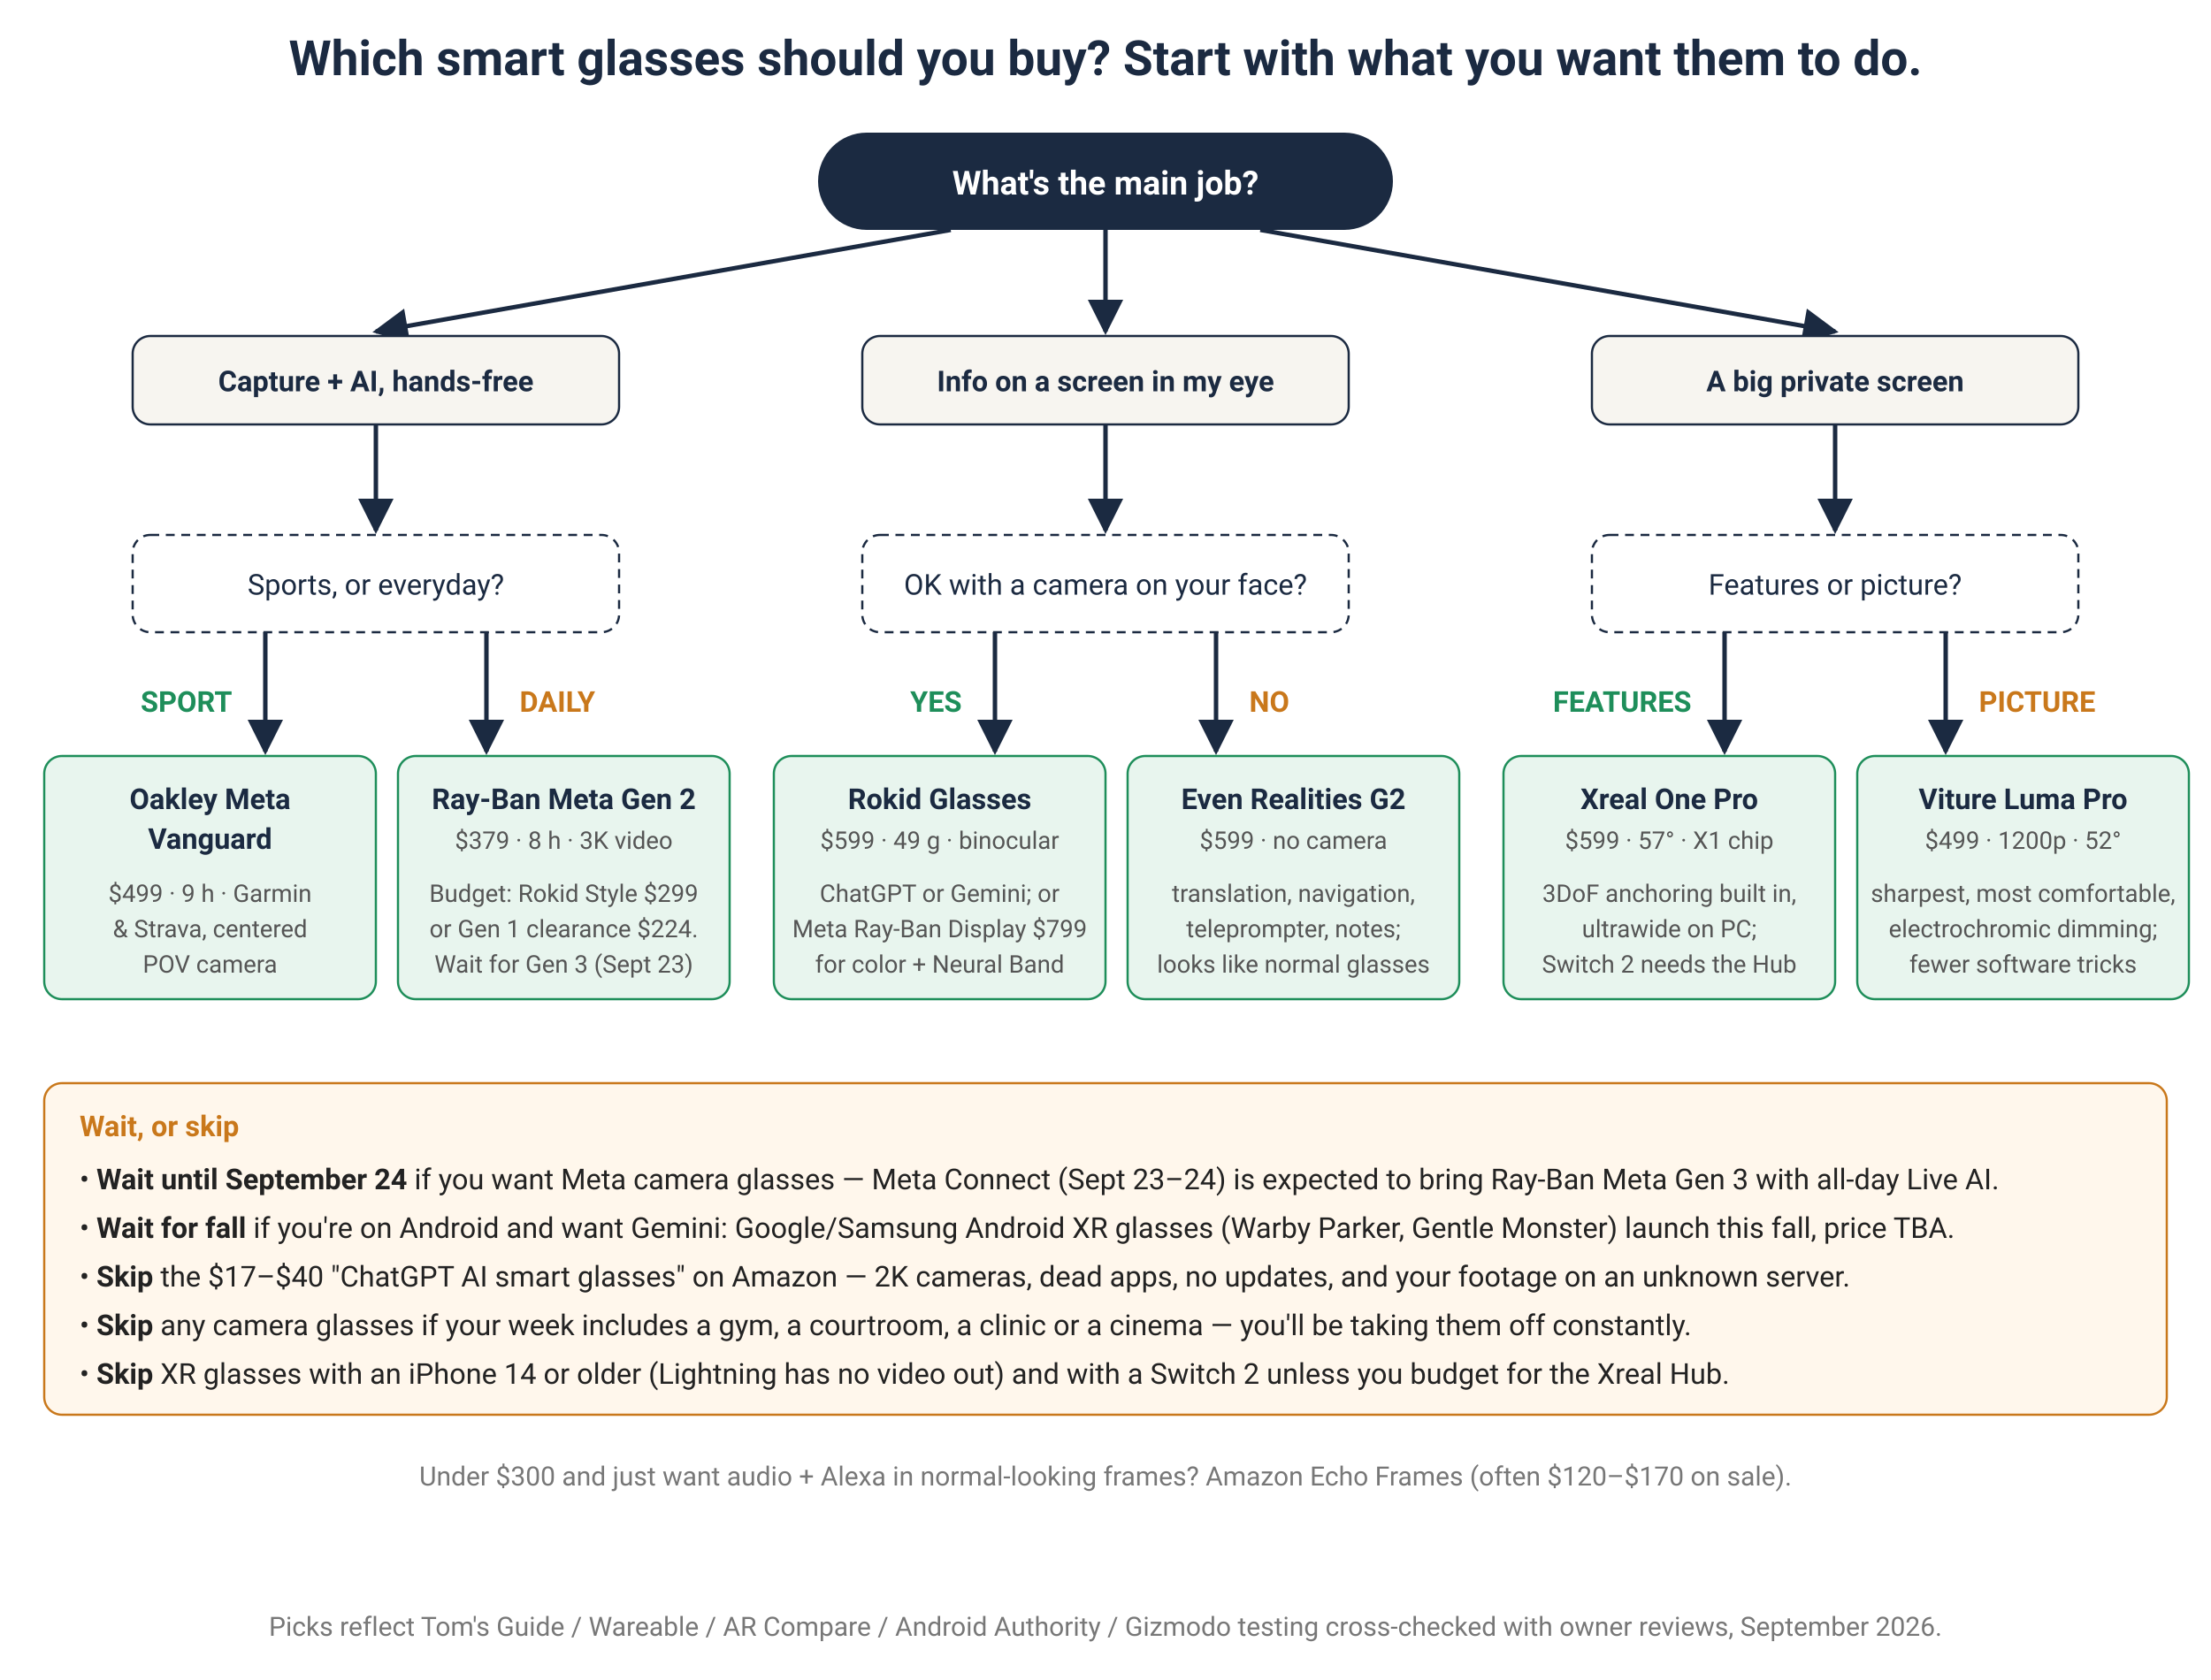
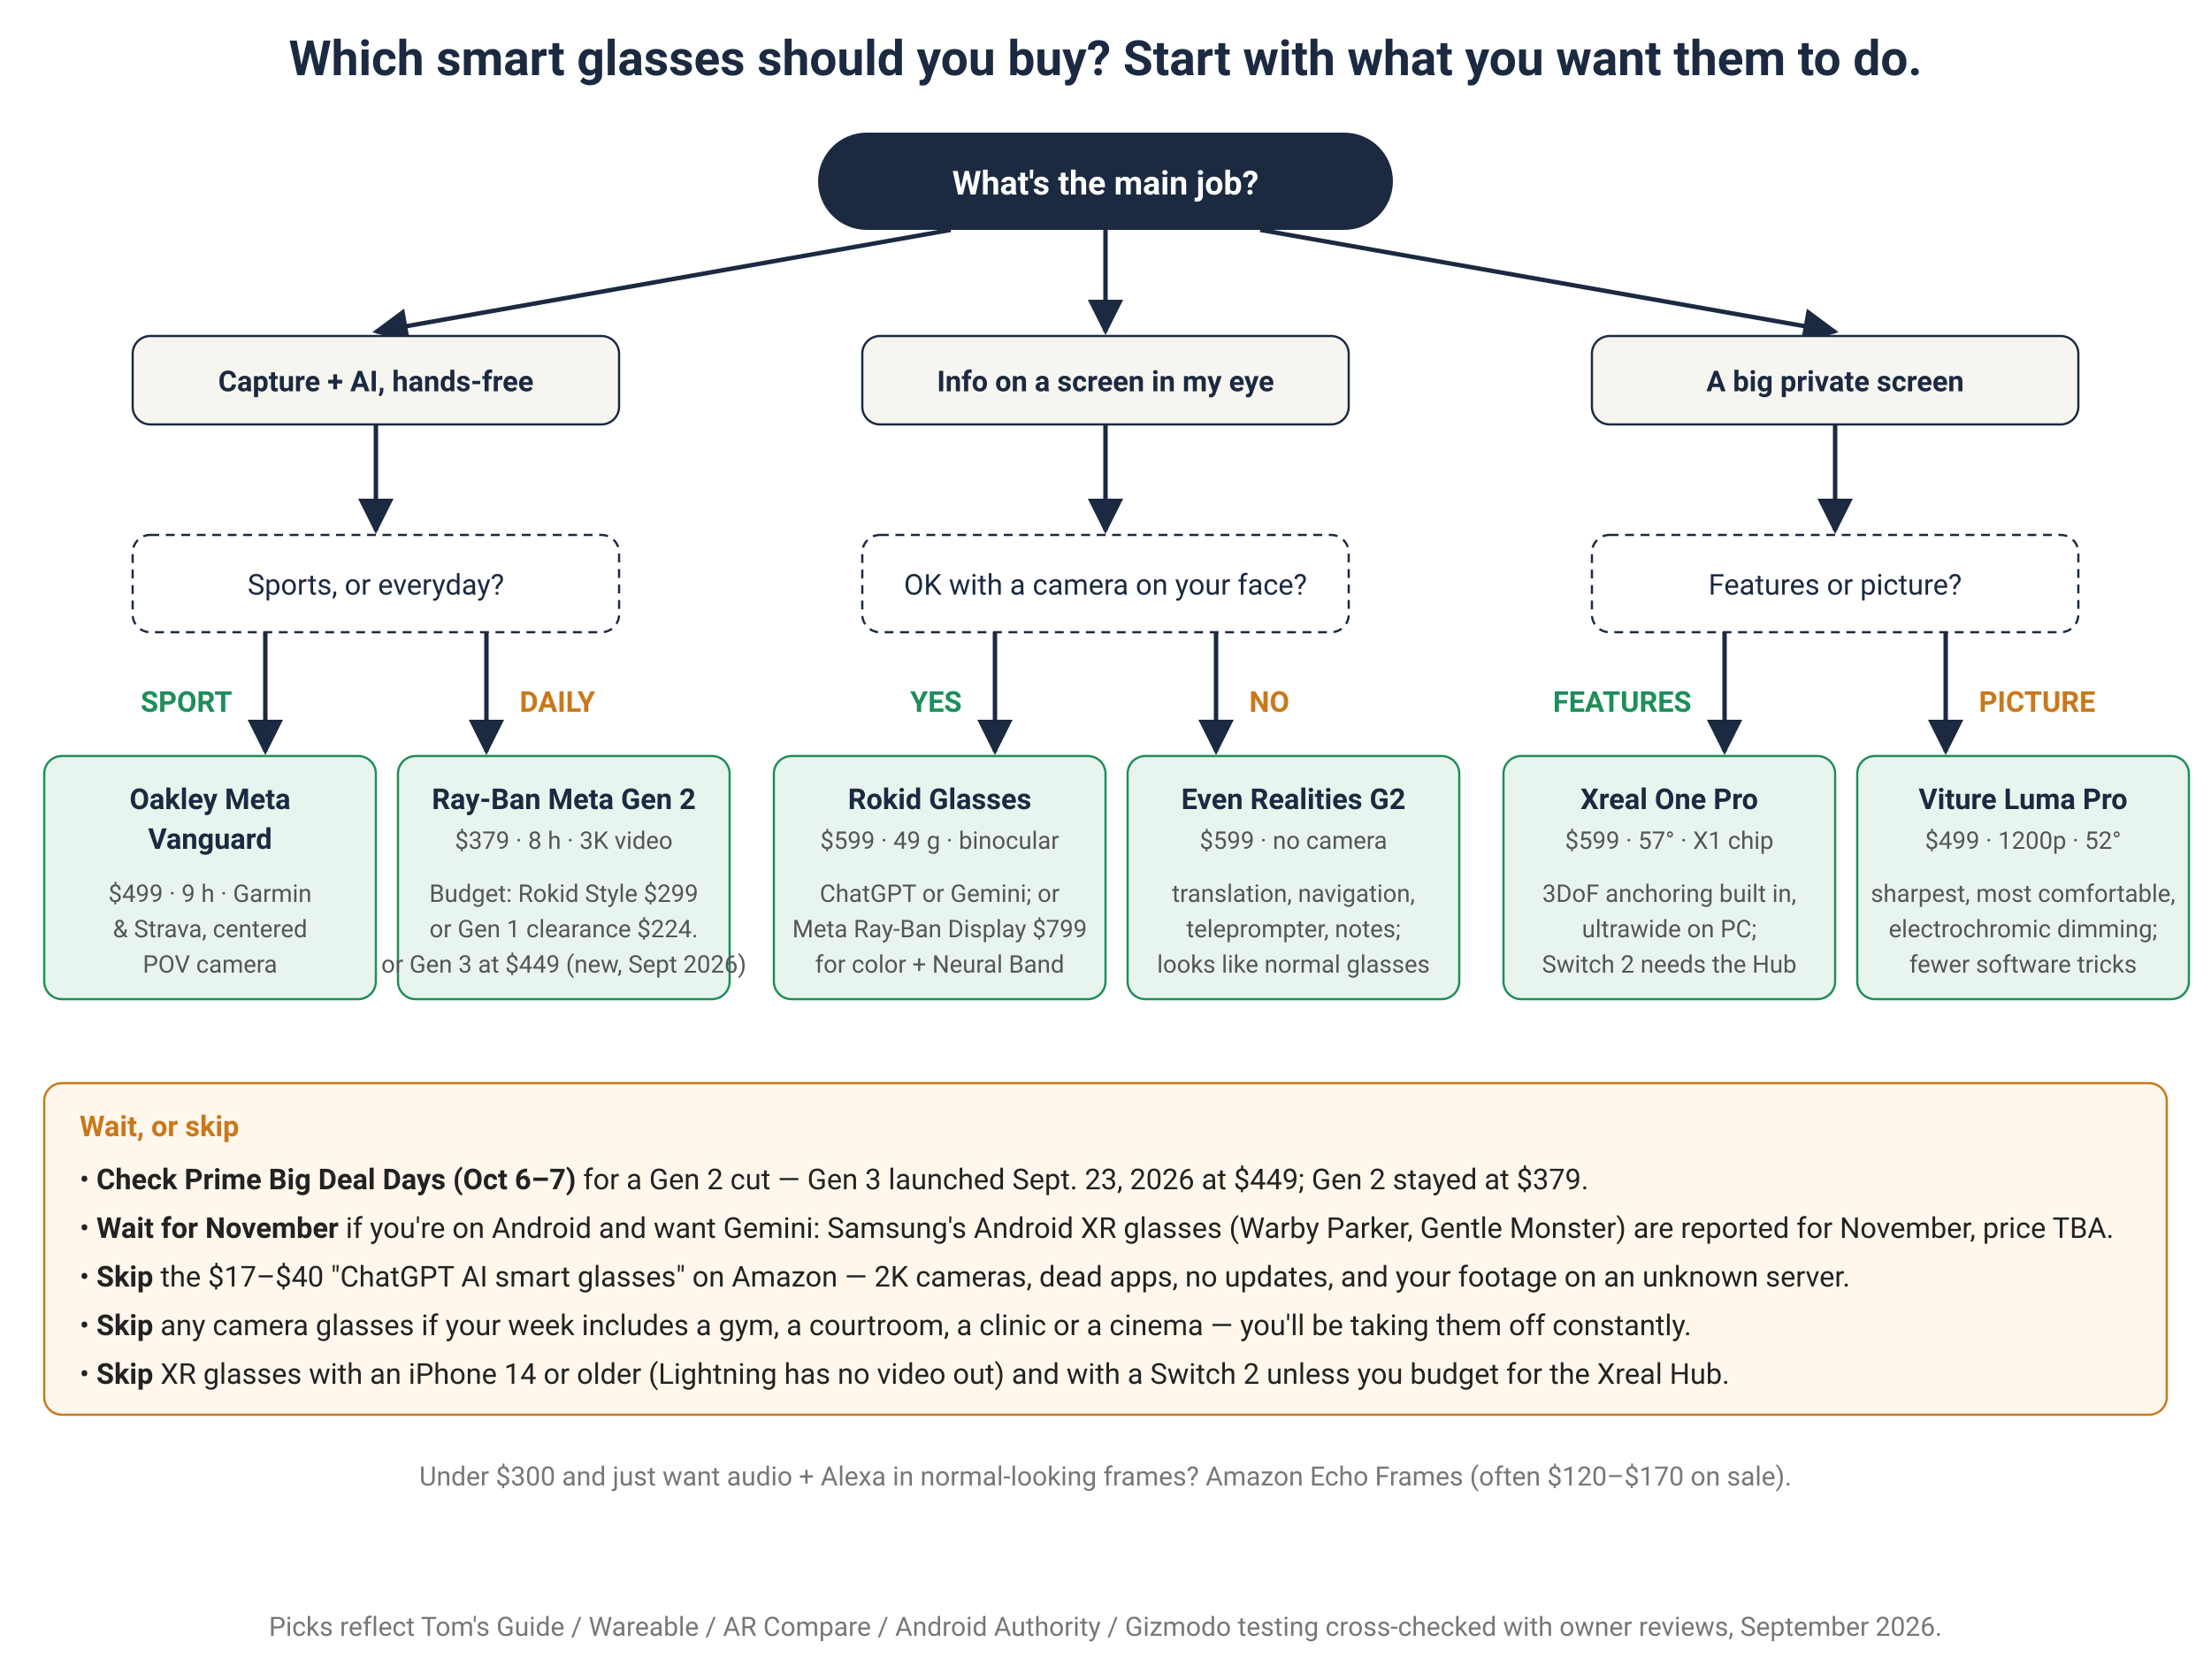
<svg xmlns="http://www.w3.org/2000/svg" viewBox="0 0 1000 760" role="img" aria-label="Decision flowchart: which smart glasses should you buy in 2026">
  <rect width="1000" height="760" fill="#fff" />
  <defs>
    <marker id="arr" viewBox="0 0 10 10" refX="9" refY="5" markerWidth="8" markerHeight="8" orient="auto">
      <path d="M0 0 L10 5 L0 10 z" fill="#1B2A41" />
    </marker>
  </defs>
  <g font-family="-apple-system,Segoe UI,Roboto,Helvetica,Arial,sans-serif" font-size="13">
    <text x="500" y="34" text-anchor="middle" font-size="22" font-weight="700" fill="#1B2A41">Which smart glasses should you buy? Start with what you want them to do.</text>
    <rect x="370" y="60" width="260" height="44" rx="22" fill="#1B2A41" />
    <text x="500" y="88" text-anchor="middle" fill="#fff" font-weight="700" font-size="15">What's the main job?</text>
    <g stroke="#1B2A41" stroke-width="2" fill="none" marker-end="url(#arr)">
      <path d="M430 104 L170 150" />
      <path d="M500 104 L500 150" />
      <path d="M570 104 L830 150" />
    </g>
    <rect x="60" y="152" width="220" height="40" rx="8" fill="#F7F5F0" stroke="#1B2A41" />
    <text x="170" y="177" text-anchor="middle" font-weight="700" fill="#1B2A41">Capture + AI, hands-free</text>
    <rect x="390" y="152" width="220" height="40" rx="8" fill="#F7F5F0" stroke="#1B2A41" />
    <text x="500" y="177" text-anchor="middle" font-weight="700" fill="#1B2A41">Info on a screen in my eye</text>
    <rect x="720" y="152" width="220" height="40" rx="8" fill="#F7F5F0" stroke="#1B2A41" />
    <text x="830" y="177" text-anchor="middle" font-weight="700" fill="#1B2A41">A big private screen</text>
    <g stroke="#1B2A41" stroke-width="2" fill="none" marker-end="url(#arr)">
      <path d="M170 192 L170 240" />
      <path d="M500 192 L500 240" />
      <path d="M830 192 L830 240" />
    </g>
    <rect x="60" y="242" width="220" height="44" rx="8" fill="#fff" stroke="#1B2A41" stroke-dasharray="4 3" />
    <text x="170" y="269" text-anchor="middle" fill="#1B2A41">Sports, or everyday?</text>
    <rect x="390" y="242" width="220" height="44" rx="8" fill="#fff" stroke="#1B2A41" stroke-dasharray="4 3" />
    <text x="500" y="269" text-anchor="middle" fill="#1B2A41">OK with a camera on your face?</text>
    <rect x="720" y="242" width="220" height="44" rx="8" fill="#fff" stroke="#1B2A41" stroke-dasharray="4 3" />
    <text x="830" y="269" text-anchor="middle" fill="#1B2A41">Features or picture?</text>
    <g stroke="#1B2A41" stroke-width="2" fill="none" marker-end="url(#arr)">
      <path d="M120 286 L120 340" />
      <path d="M220 286 L220 340" />
    </g>
    <text x="105" y="322" text-anchor="end" fill="#1E8E5A" font-weight="700">SPORT</text>
    <text x="235" y="322" fill="#C9781B" font-weight="700">DAILY</text>
    <rect x="20" y="342" width="150" height="110" rx="8" fill="#E8F5EE" stroke="#1E8E5A" />
    <text x="95" y="366" text-anchor="middle" font-weight="700" fill="#1B2A41">Oakley Meta</text>
    <text x="95" y="384" text-anchor="middle" font-weight="700" fill="#1B2A41">Vanguard</text>
    <text x="95" y="408" text-anchor="middle" font-size="11" fill="#555">$499 · 9 h · Garmin</text>
    <text x="95" y="424" text-anchor="middle" font-size="11" fill="#555">&amp; Strava, centered</text>
    <text x="95" y="440" text-anchor="middle" font-size="11" fill="#555">POV camera</text>
    <rect x="180" y="342" width="150" height="110" rx="8" fill="#E8F5EE" stroke="#1E8E5A" />
    <text x="255" y="366" text-anchor="middle" font-weight="700" fill="#1B2A41">Ray-Ban Meta Gen 2</text>
    <text x="255" y="384" text-anchor="middle" font-size="11" fill="#555">$379 · 8 h · 3K video</text>
    <text x="255" y="408" text-anchor="middle" font-size="11" fill="#555">Budget: Rokid Style $299</text>
    <text x="255" y="424" text-anchor="middle" font-size="11" fill="#555">or Gen 1 clearance $224.</text>
-     <text x="255" y="440" text-anchor="middle" font-size="11" fill="#555">Wait for Gen 3 (Sept 23)</text>
+     <text x="255" y="440" text-anchor="middle" font-size="11" fill="#555">or Gen 3 at $449 (new, Sept 2026)</text>
    <g stroke="#1B2A41" stroke-width="2" fill="none" marker-end="url(#arr)">
      <path d="M450 286 L450 340" />
      <path d="M550 286 L550 340" />
    </g>
    <text x="435" y="322" text-anchor="end" fill="#1E8E5A" font-weight="700">YES</text>
    <text x="565" y="322" fill="#C9781B" font-weight="700">NO</text>
    <rect x="350" y="342" width="150" height="110" rx="8" fill="#E8F5EE" stroke="#1E8E5A" />
    <text x="425" y="366" text-anchor="middle" font-weight="700" fill="#1B2A41">Rokid Glasses</text>
    <text x="425" y="384" text-anchor="middle" font-size="11" fill="#555">$599 · 49 g · binocular</text>
    <text x="425" y="408" text-anchor="middle" font-size="11" fill="#555">ChatGPT or Gemini; or</text>
    <text x="425" y="424" text-anchor="middle" font-size="11" fill="#555">Meta Ray-Ban Display $799</text>
    <text x="425" y="440" text-anchor="middle" font-size="11" fill="#555">for color + Neural Band</text>
    <rect x="510" y="342" width="150" height="110" rx="8" fill="#E8F5EE" stroke="#1E8E5A" />
    <text x="585" y="366" text-anchor="middle" font-weight="700" fill="#1B2A41">Even Realities G2</text>
    <text x="585" y="384" text-anchor="middle" font-size="11" fill="#555">$599 · no camera</text>
    <text x="585" y="408" text-anchor="middle" font-size="11" fill="#555">translation, navigation,</text>
    <text x="585" y="424" text-anchor="middle" font-size="11" fill="#555">teleprompter, notes;</text>
    <text x="585" y="440" text-anchor="middle" font-size="11" fill="#555">looks like normal glasses</text>
    <g stroke="#1B2A41" stroke-width="2" fill="none" marker-end="url(#arr)">
      <path d="M780 286 L780 340" />
      <path d="M880 286 L880 340" />
    </g>
    <text x="765" y="322" text-anchor="end" fill="#1E8E5A" font-weight="700">FEATURES</text>
    <text x="895" y="322" fill="#C9781B" font-weight="700">PICTURE</text>
    <rect x="680" y="342" width="150" height="110" rx="8" fill="#E8F5EE" stroke="#1E8E5A" />
    <text x="755" y="366" text-anchor="middle" font-weight="700" fill="#1B2A41">Xreal One Pro</text>
    <text x="755" y="384" text-anchor="middle" font-size="11" fill="#555">$599 · 57° · X1 chip</text>
    <text x="755" y="408" text-anchor="middle" font-size="11" fill="#555">3DoF anchoring built in,</text>
    <text x="755" y="424" text-anchor="middle" font-size="11" fill="#555">ultrawide on PC;</text>
    <text x="755" y="440" text-anchor="middle" font-size="11" fill="#555">Switch 2 needs the Hub</text>
    <rect x="840" y="342" width="150" height="110" rx="8" fill="#E8F5EE" stroke="#1E8E5A" />
    <text x="915" y="366" text-anchor="middle" font-weight="700" fill="#1B2A41">Viture Luma Pro</text>
    <text x="915" y="384" text-anchor="middle" font-size="11" fill="#555">$499 · 1200p · 52°</text>
    <text x="915" y="408" text-anchor="middle" font-size="11" fill="#555">sharpest, most comfortable,</text>
    <text x="915" y="424" text-anchor="middle" font-size="11" fill="#555">electrochromic dimming;</text>
    <text x="915" y="440" text-anchor="middle" font-size="11" fill="#555">fewer software tricks</text>
    <rect x="20" y="490" width="960" height="150" rx="8" fill="#FFF7EC" stroke="#C9781B" />
    <text x="36" y="514" font-weight="700" fill="#C9781B">Wait, or skip</text>
-     <text x="36" y="538" fill="#222">• <tspan font-weight="700">Wait until September 24</tspan> if you want Meta camera glasses — Meta Connect (Sept 23–24) is expected to bring Ray-Ban Meta Gen 3 with all-day Live AI.</text>
-     <text x="36" y="560" fill="#222">• <tspan font-weight="700">Wait for fall</tspan> if you're on Android and want Gemini: Google/Samsung Android XR glasses (Warby Parker, Gentle Monster) launch this fall, price TBA.</text>
+     <text x="36" y="538" fill="#222">• <tspan font-weight="700">Check Prime Big Deal Days (Oct 6–7)</tspan> for a Gen 2 cut — Gen 3 launched Sept. 23, 2026 at $449; Gen 2 stayed at $379.</text>
+     <text x="36" y="560" fill="#222">• <tspan font-weight="700">Wait for November</tspan> if you're on Android and want Gemini: Samsung's Android XR glasses (Warby Parker, Gentle Monster) are reported for November, price TBA.</text>
    <text x="36" y="582" fill="#222">• <tspan font-weight="700">Skip</tspan> the $17–$40 "ChatGPT AI smart glasses" on Amazon — 2K cameras, dead apps, no updates, and your footage on an unknown server.</text>
    <text x="36" y="604" fill="#222">• <tspan font-weight="700">Skip</tspan> any camera glasses if your week includes a gym, a courtroom, a clinic or a cinema — you'll be taking them off constantly.</text>
    <text x="36" y="626" fill="#222">• <tspan font-weight="700">Skip</tspan> XR glasses with an iPhone 14 or older (Lightning has no video out) and with a Switch 2 unless you budget for the Xreal Hub.</text>
    <text x="500" y="672" text-anchor="middle" font-size="12" fill="#777">Under $300 and just want audio + Alexa in normal-looking frames? Amazon Echo Frames (often $120–$170 on sale).</text>
    <text x="500" y="740" text-anchor="middle" font-size="12" fill="#777">Picks reflect Tom's Guide / Wareable / AR Compare / Android Authority / Gizmodo testing cross-checked with owner reviews, September 2026.</text>
  </g>
</svg>
